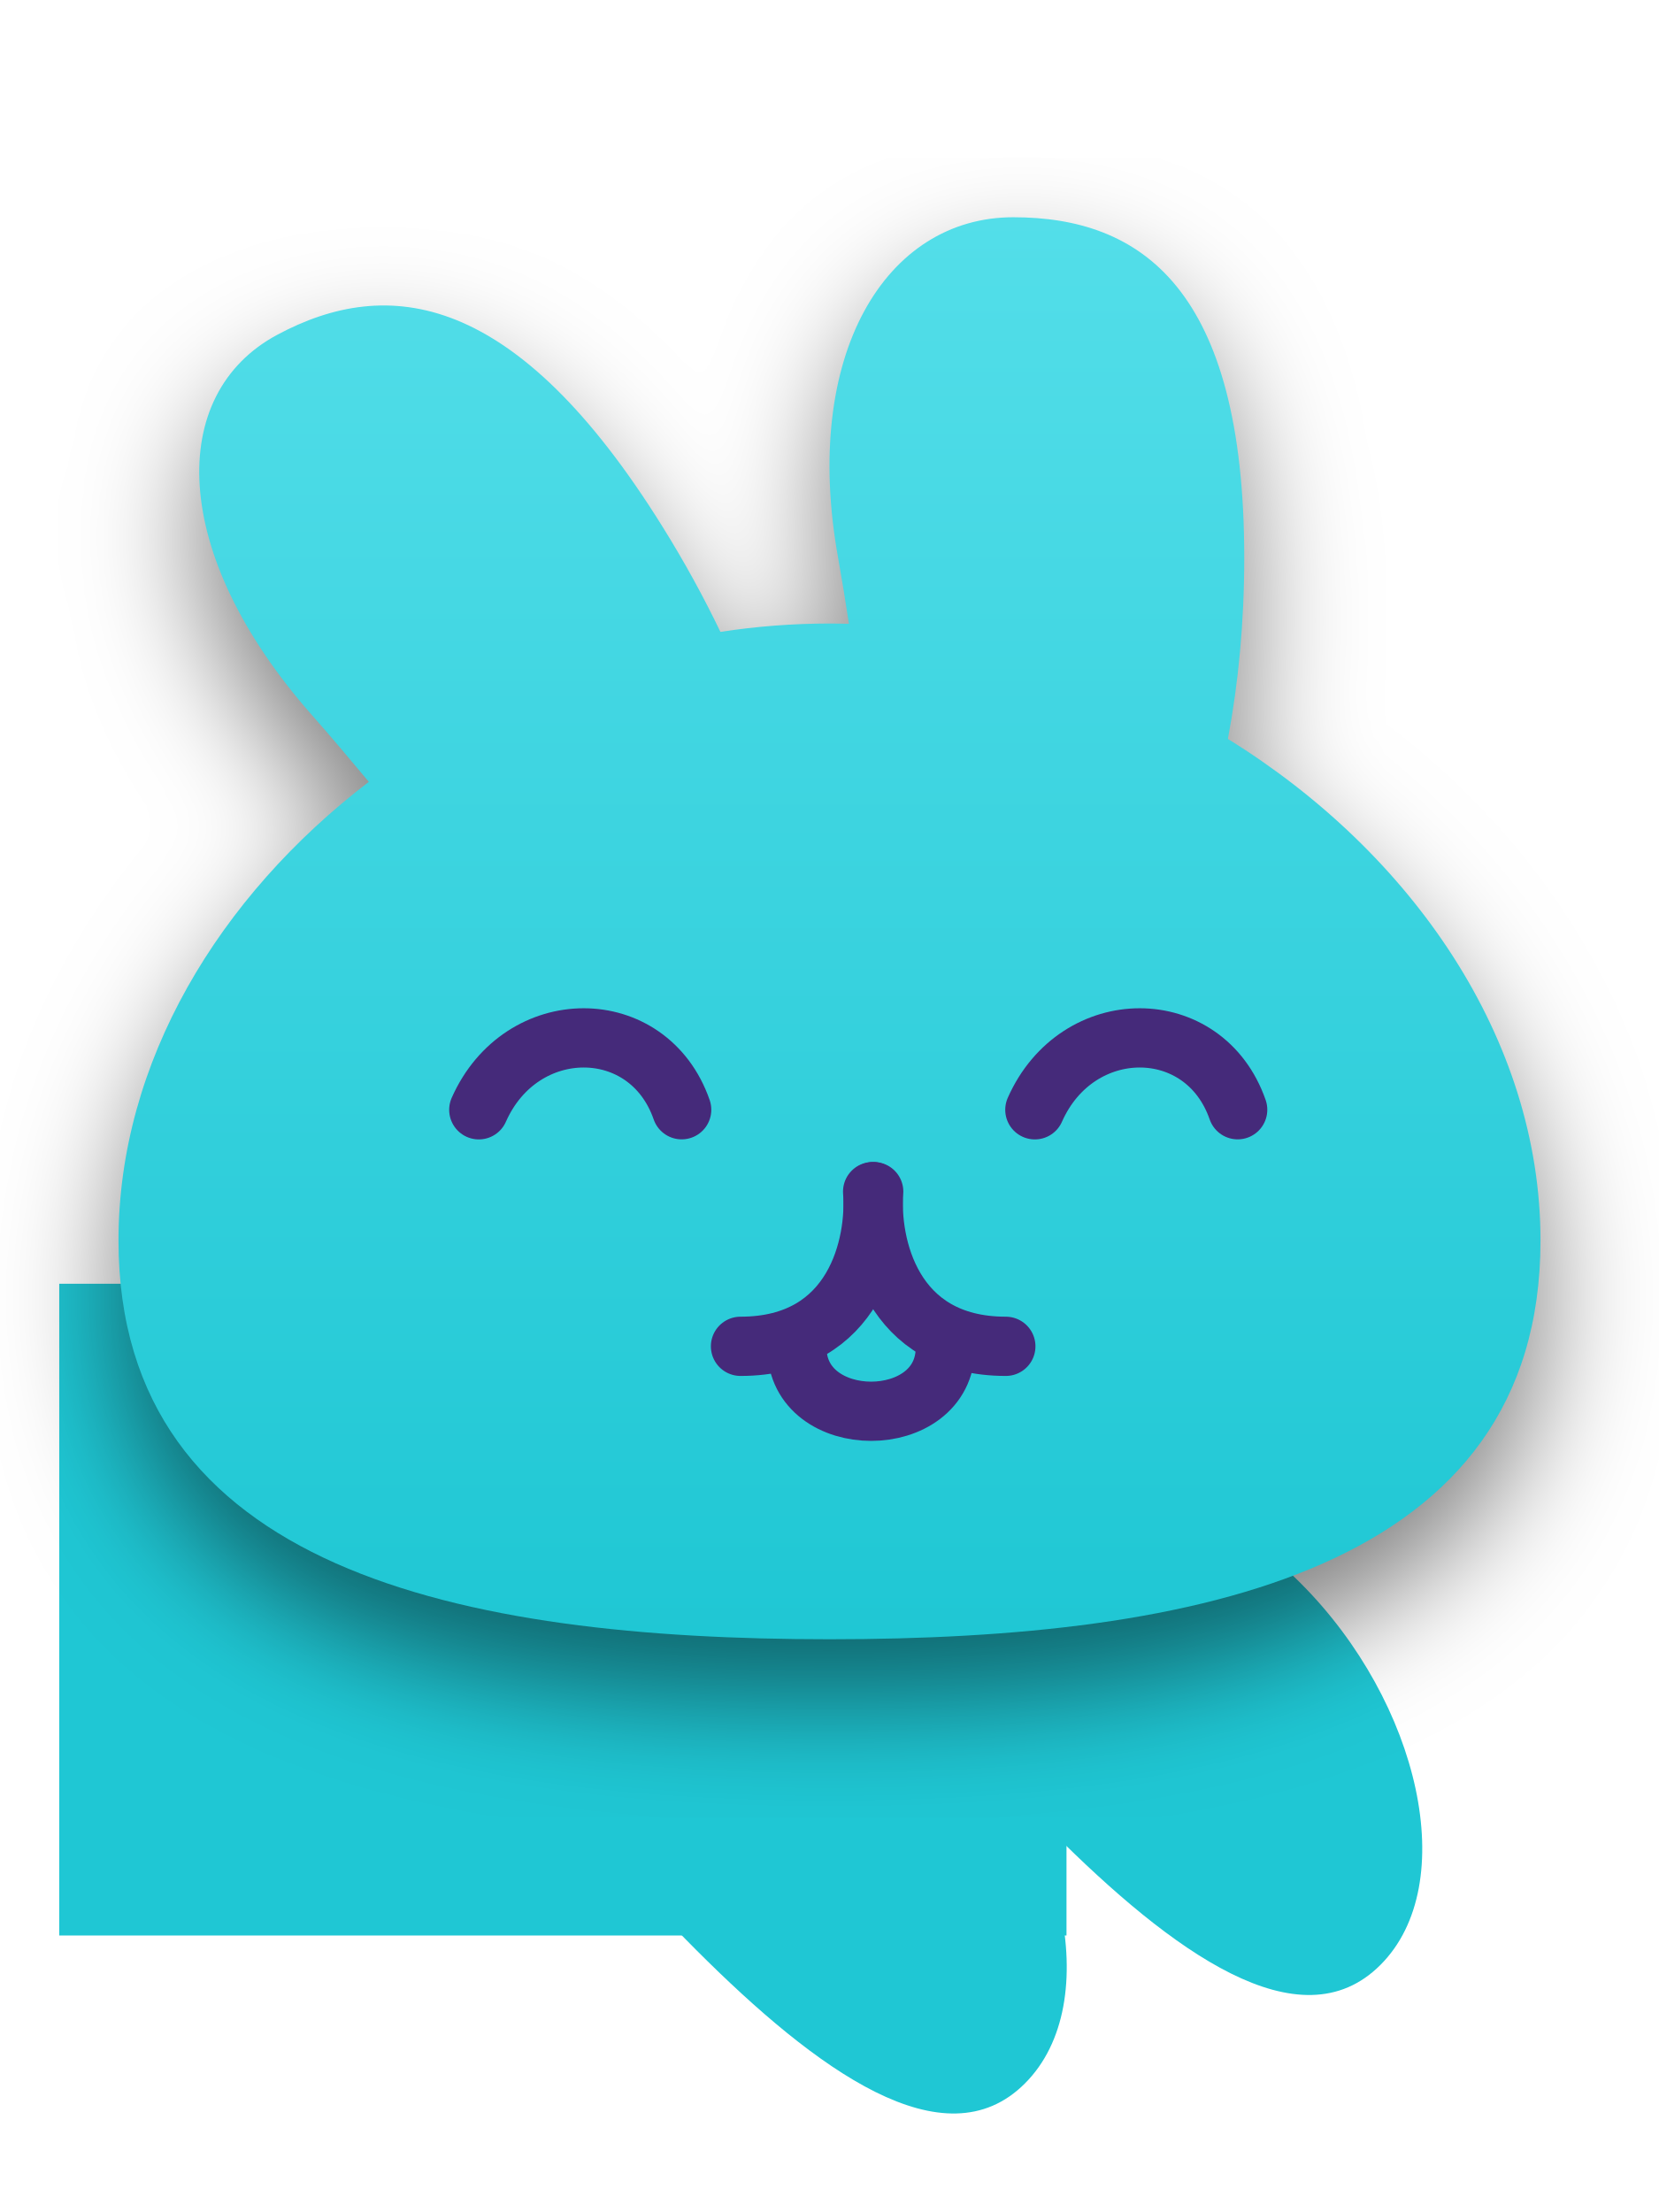
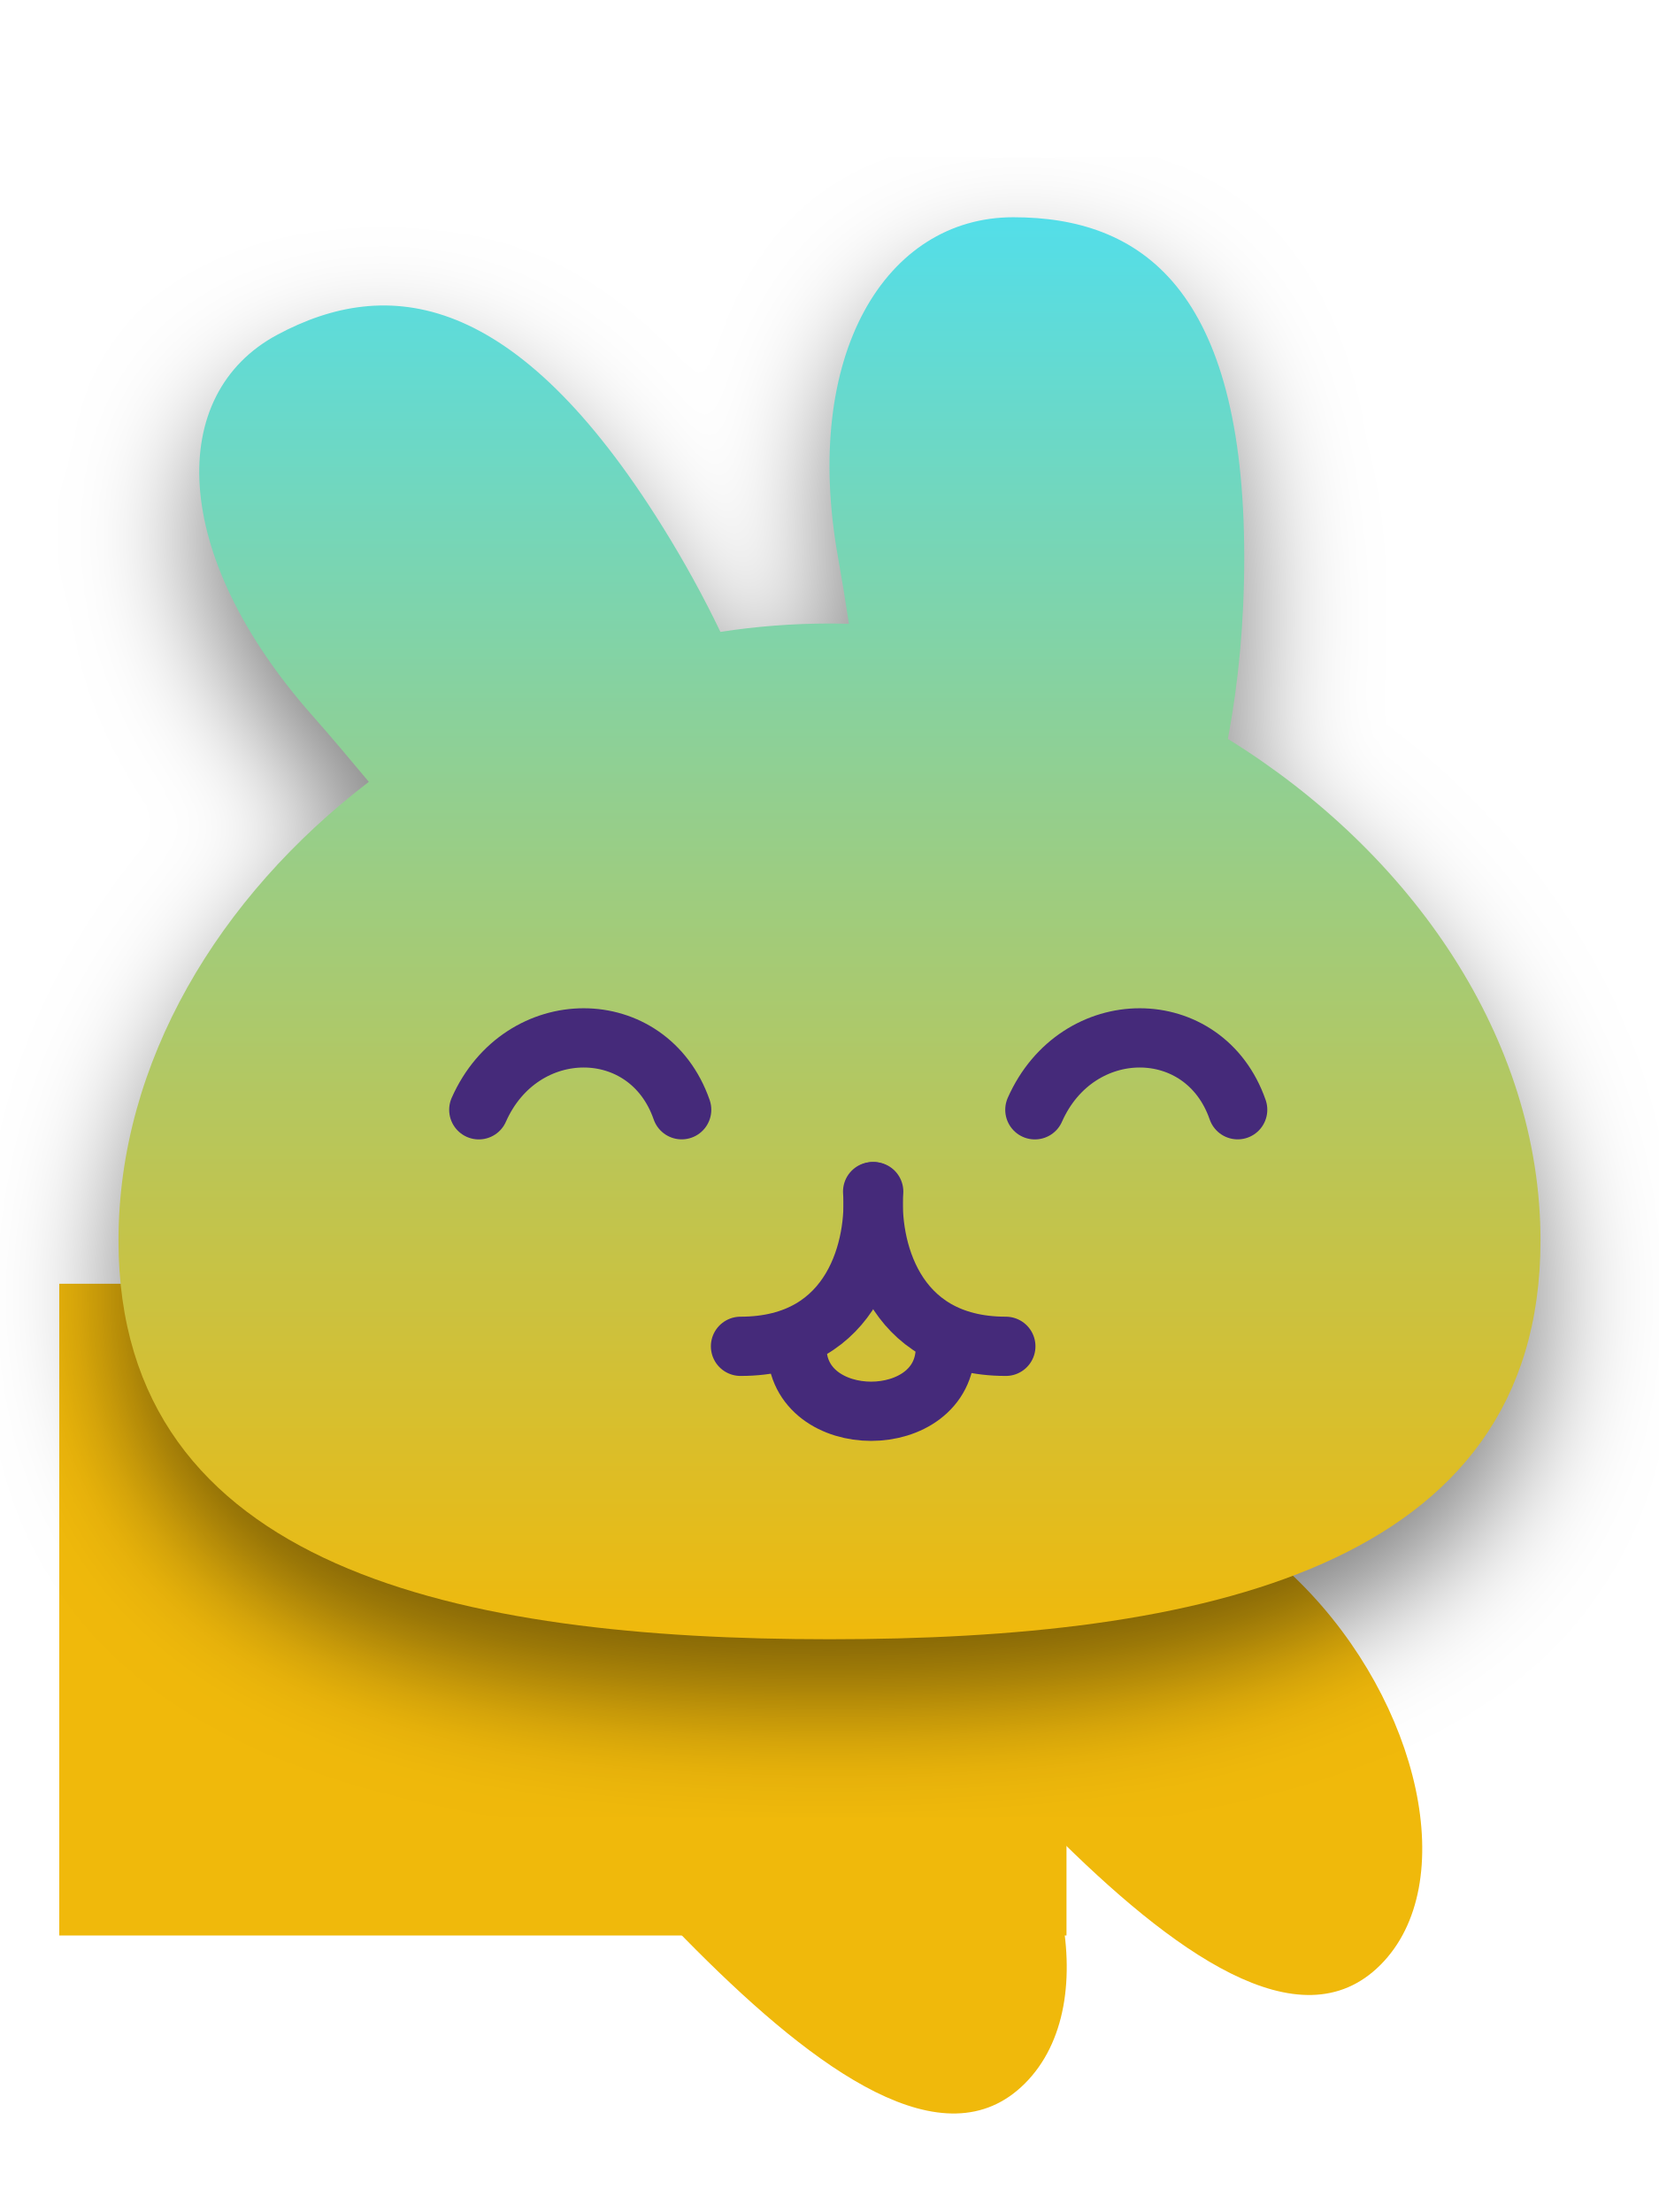
<svg xmlns="http://www.w3.org/2000/svg" width="24" height="32" viewBox="0 0 28 32" fill="none">
-   <rect x="1" y="19" width="17" height="11" fill="#1FC7D4" />
-   <path d="M9.507 24.706C8.146 26.067 9.738 28.231 11.755 30.249C13.773 32.267 15.938 33.858 17.298 32.497C18.659 31.137 17.968 28.071 15.951 26.053C13.933 24.036 10.868 23.345 9.507 24.706Z" fill="#1FC7D4" />
-   <path d="M15.507 22.706C14.146 24.067 15.738 26.231 17.756 28.249C19.773 30.267 21.938 31.858 23.298 30.497C24.659 29.137 23.968 26.071 21.951 24.053C19.933 22.036 16.868 21.345 15.507 22.706Z" fill="#1FC7D4" />
+   <rect x="1" y="19" width="17" height="11" fill="#F0B90B" />
+   <path d="M9.507 24.706C8.146 26.067 9.738 28.231 11.755 30.249C13.773 32.267 15.938 33.858 17.298 32.497C18.659 31.137 17.968 28.071 15.951 26.053C13.933 24.036 10.868 23.345 9.507 24.706Z" fill="#F0B90B" />
+   <path d="M15.507 22.706C14.146 24.067 15.738 26.231 17.756 28.249C19.773 30.267 21.938 31.858 23.298 30.497C24.659 29.137 23.968 26.071 21.951 24.053C19.933 22.036 16.868 21.345 15.507 22.706Z" fill="#F0B90B" />
  <g filter="url(#filter0_d)">
    <path fill-rule="evenodd" clip-rule="evenodd" d="M14.146 6.752C14.21 7.109 14.27 7.481 14.328 7.862C14.219 7.859 14.11 7.857 14 7.857C13.38 7.857 12.765 7.905 12.159 7.998C11.879 7.415 11.555 6.822 11.187 6.231C8.699 2.229 6.538 1.987 4.679 2.984C2.819 3.981 2.856 6.676 5.267 9.405C5.581 9.761 5.901 10.14 6.225 10.529C3.69 12.466 2 15.264 2 18.27C2 23.829 7.785 25 14 25C20.215 25 26 23.829 26 18.27C26 14.866 23.832 11.727 20.724 9.805C20.902 8.86 21 7.83 21 6.752C21 2.196 19.255 1 17.102 1C14.95 1 13.526 3.318 14.146 6.752Z" fill="url(#paint0_linear_bunnyhead_max)" />
  </g>
  <path d="M11.505 16.063C10.944 14.446 8.797 14.446 8.081 16.064" stroke="#452A7A" stroke-linecap="round" />
  <path d="M20.889 16.063C20.328 14.446 18.182 14.446 17.466 16.064" stroke="#452A7A" stroke-linecap="round" />
  <path d="M14.728 17.445C14.796 18.315 14.445 20.056 12.498 20.056" stroke="#452A7A" stroke-linecap="round" />
  <path d="M14.746 17.445C14.678 18.315 15.03 20.056 16.976 20.056" stroke="#452A7A" stroke-linecap="round" />
  <path d="M13.45 20.079C13.45 21.51 15.955 21.51 15.955 20.079" stroke="#452A7A" stroke-linecap="round" />
  <defs>
    <filter id="filter0_d" x="0" y="0" width="28" height="28" filterUnits="userSpaceOnUse" color-interpolation-filters="sRGB">
      <feFlood flood-opacity="0" result="BackgroundImageFix" />
      <feColorMatrix in="SourceAlpha" type="matrix" values="0 0 0 0 0 0 0 0 0 0 0 0 0 0 0 0 0 0 127 0" />
      <feOffset dy="1" />
      <feGaussianBlur stdDeviation="1" />
      <feColorMatrix type="matrix" values="0 0 0 0 0 0 0 0 0 0 0 0 0 0 0 0 0 0 0.5 0" />
      <feBlend mode="normal" in2="BackgroundImageFix" result="effect1_dropShadow" />
      <feBlend mode="normal" in="SourceGraphic" in2="effect1_dropShadow" result="shape" />
    </filter>
    <linearGradient id="paint0_linear_bunnyhead_max" x1="14" y1="1" x2="14" y2="25" gradientUnits="userSpaceOnUse">
      <stop stop-color="#53DEE9" />
-       <stop offset="1" stop-color="#1FC7D4" />
+       <stop offset="1" stop-color="#F0B90B" />
    </linearGradient>
  </defs>
</svg>
